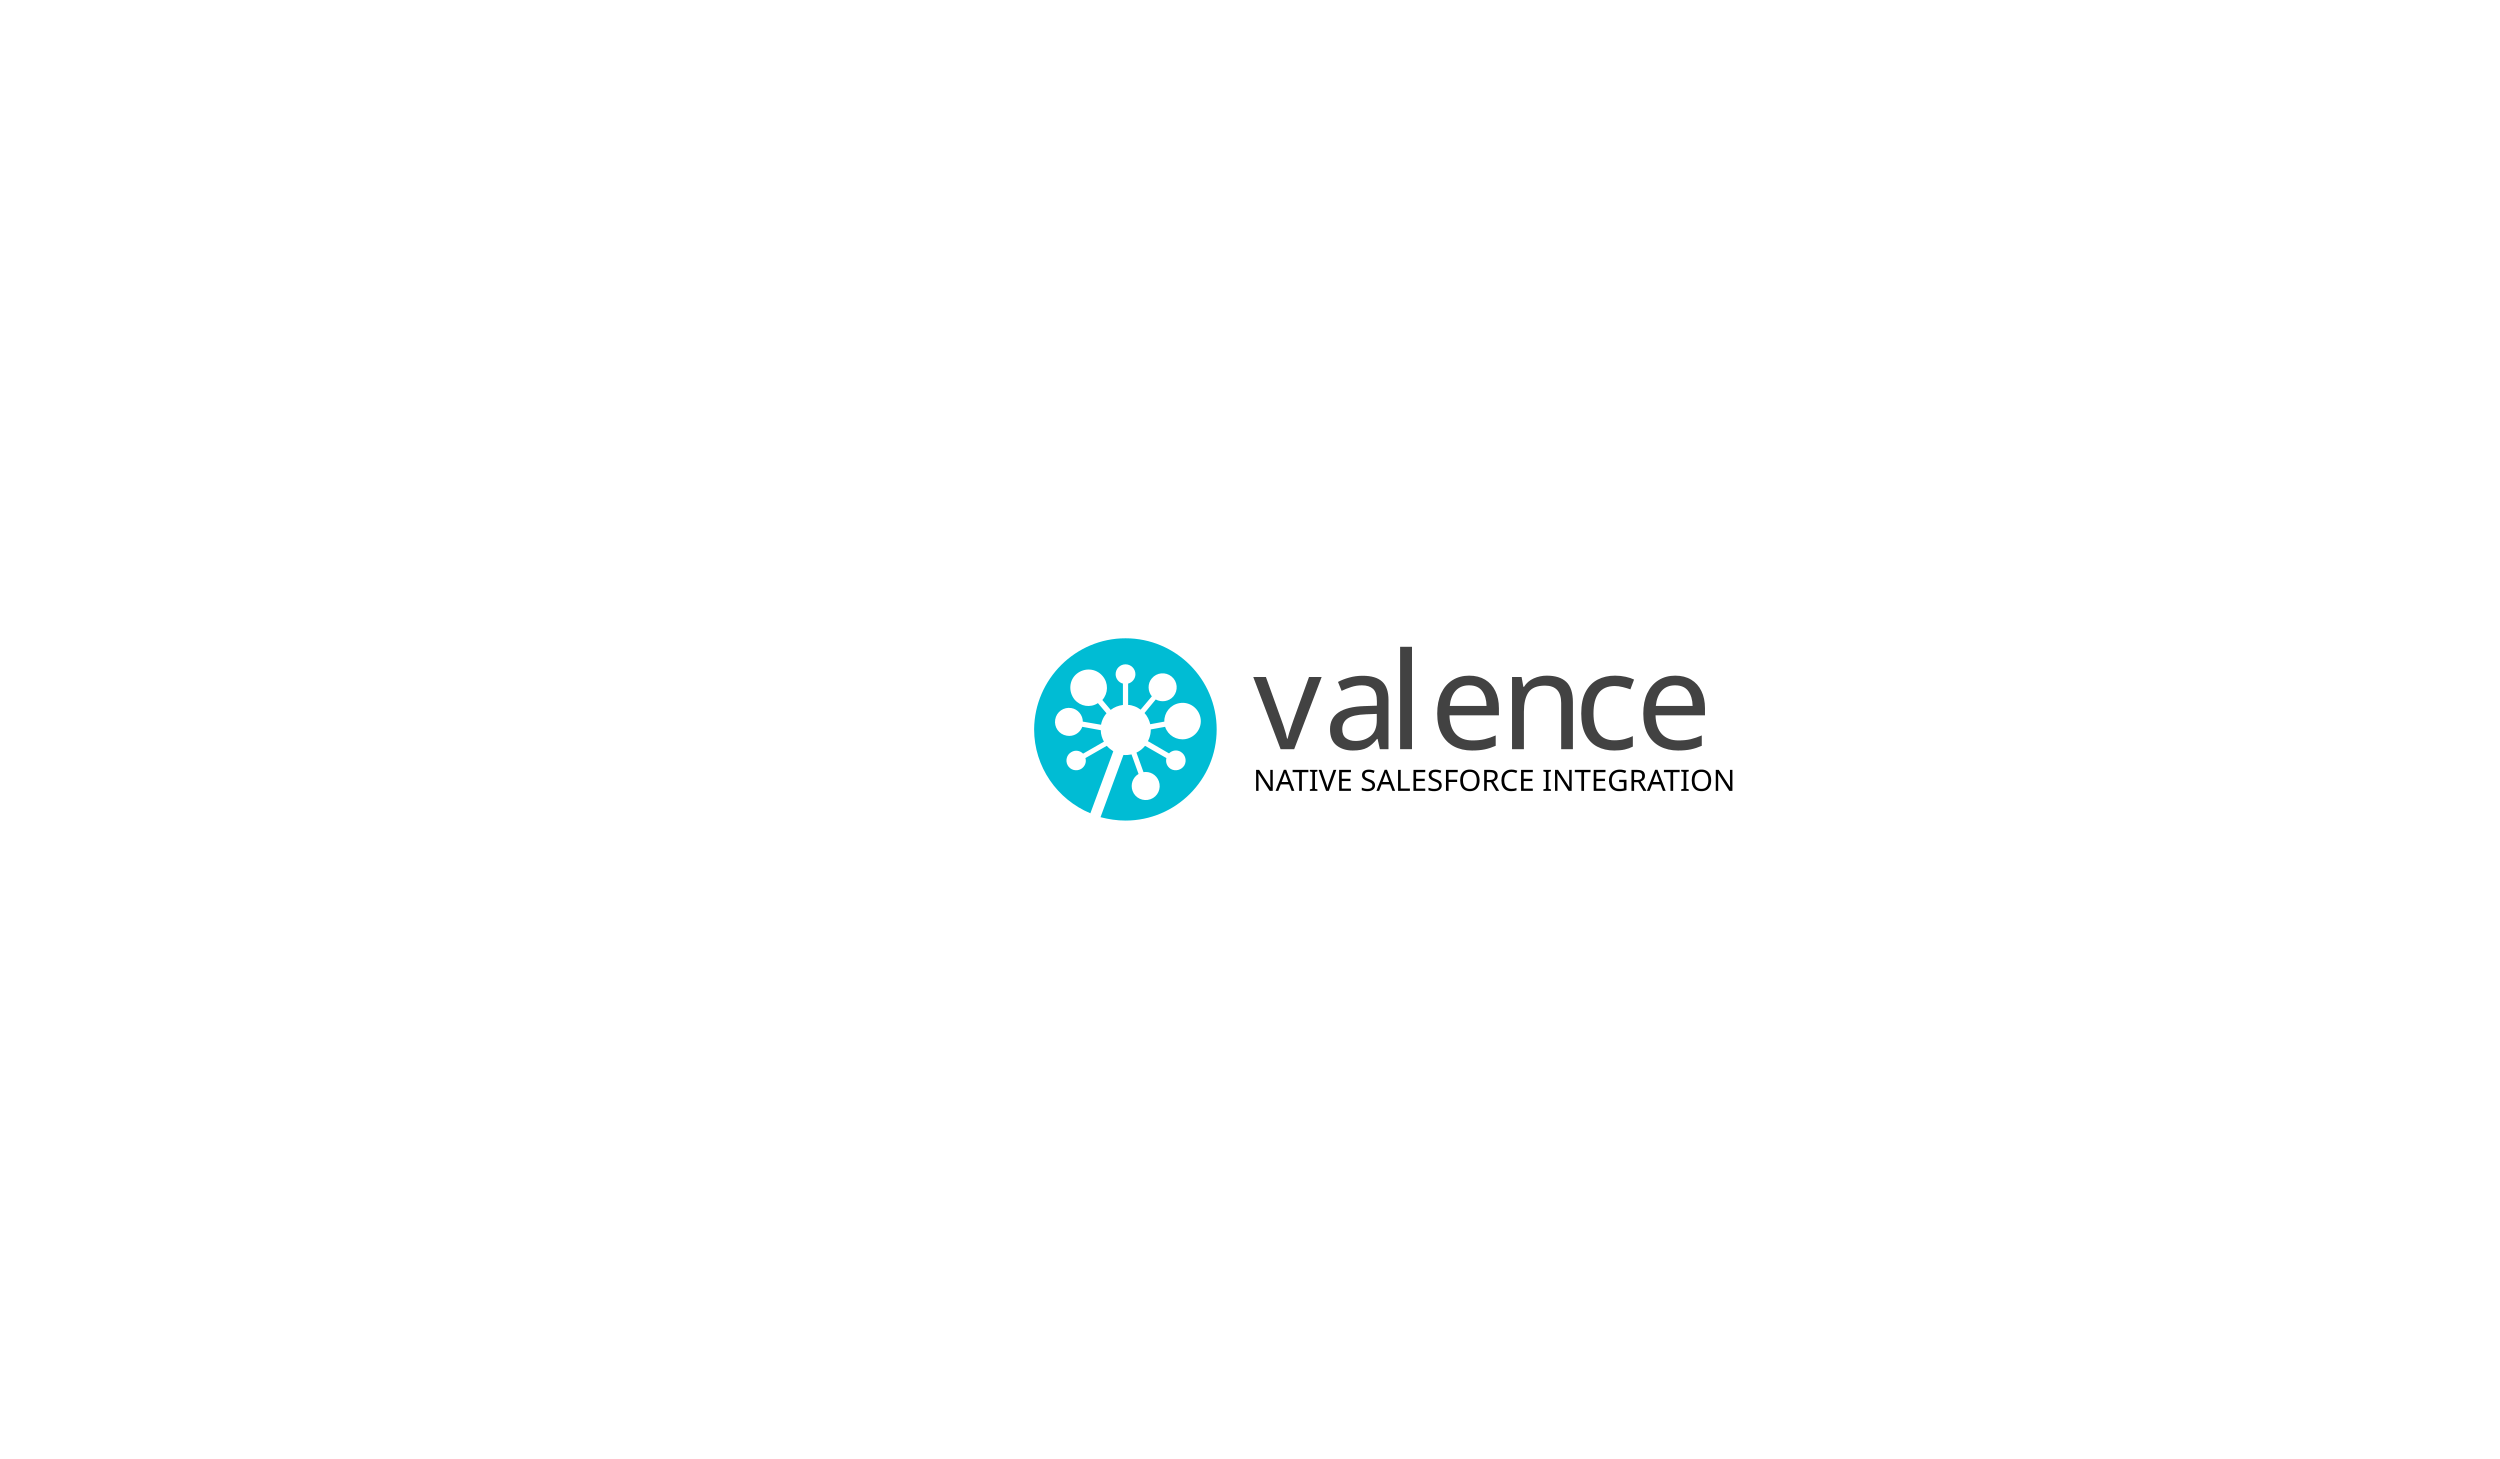
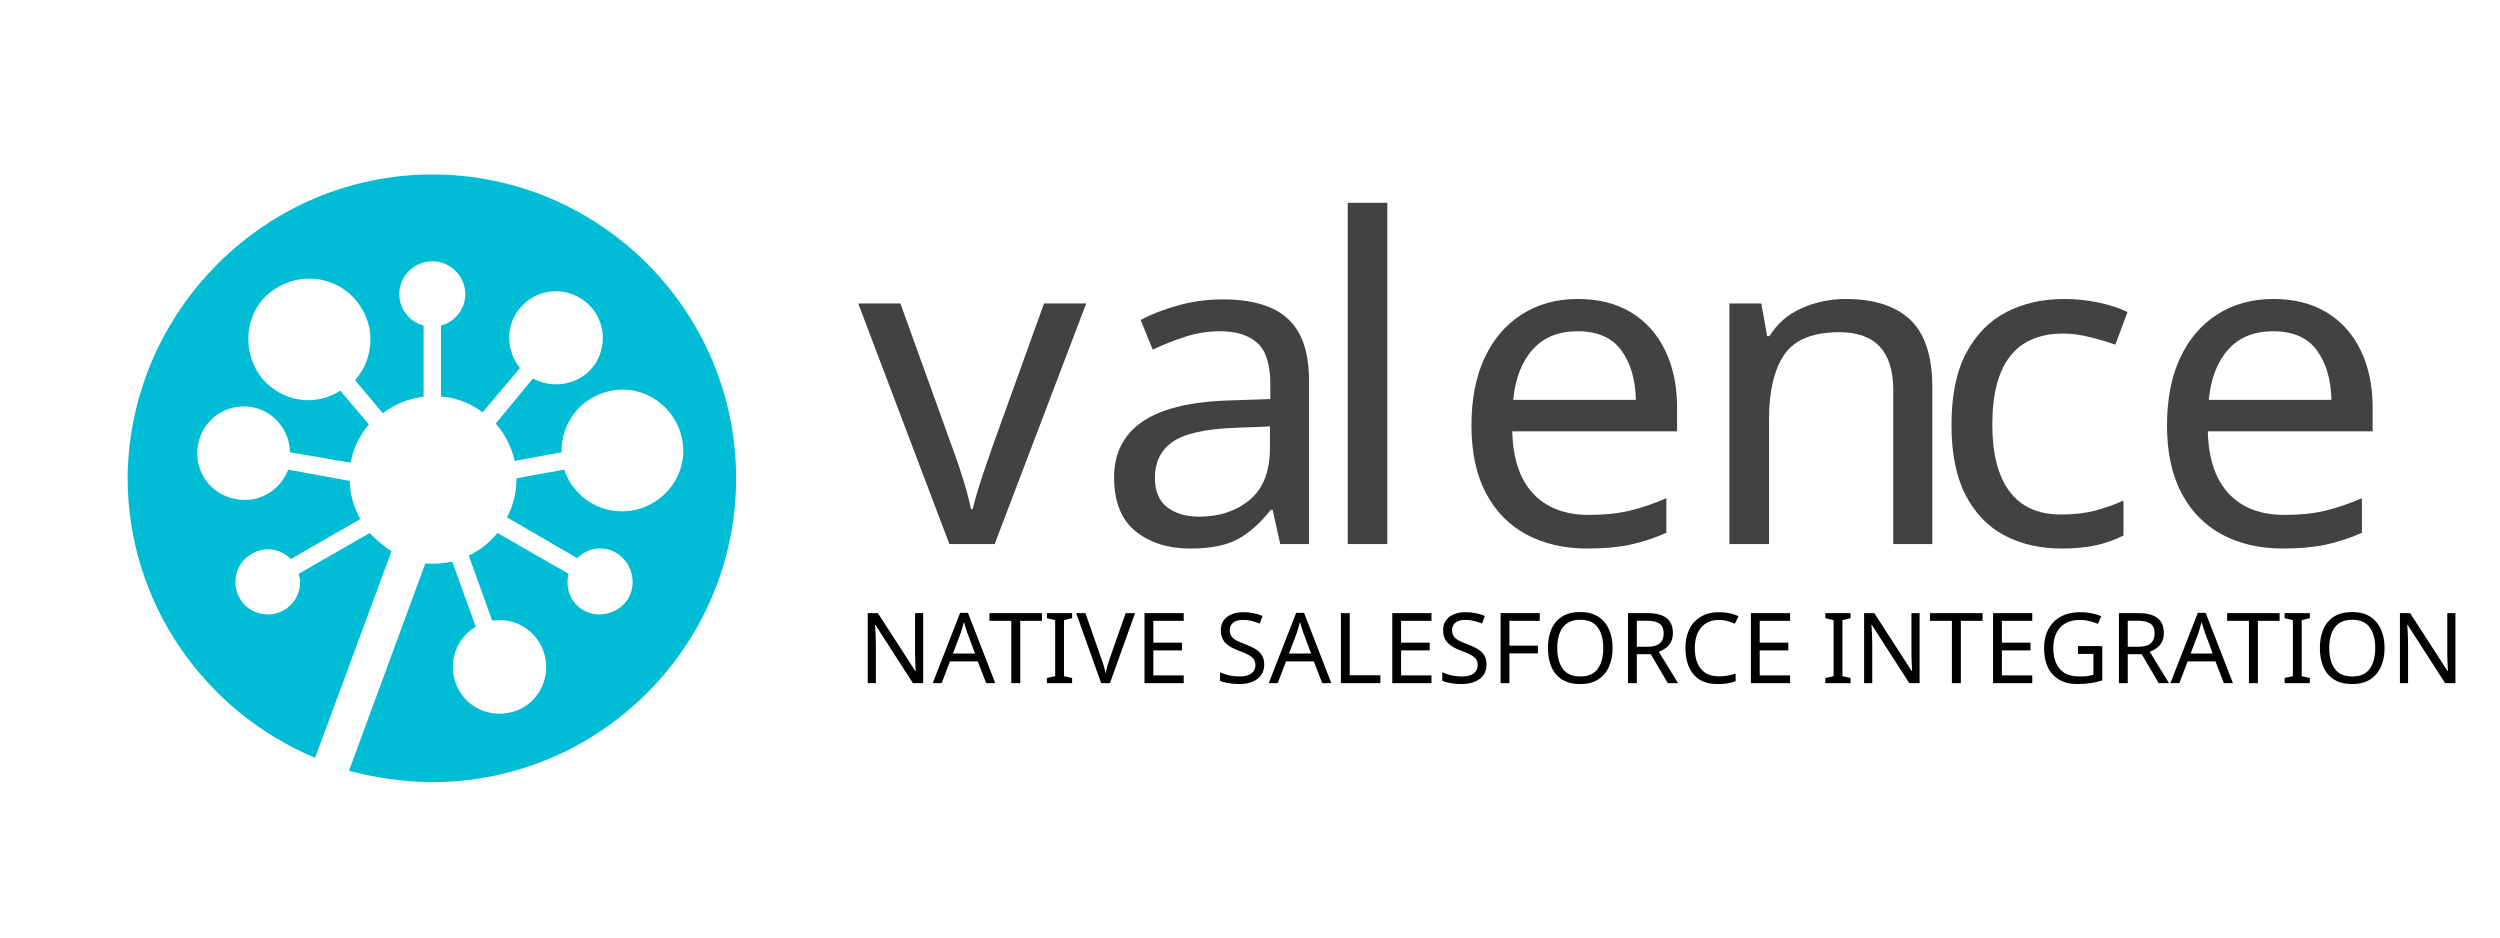
- <svg xmlns="http://www.w3.org/2000/svg" version="1.1" id="Layer_1" x="0px" y="0px" viewBox="0 0 960 560" style="enable-background:new 0 0 960 560;" xml:space="preserve">
+ <svg xmlns="http://www.w3.org/2000/svg" version="1.1" id="Layer_1" x="0px" y="0px" viewBox="0 0 288 108" style="enable-background:new 0 0 288 108;" xml:space="preserve">
  <style type="text/css">
	.st0{fill:#00BCD4;}
	.st1{fill:#424242;}
	.st2{font-family:'Aller-Bold';}
	.st3{font-size:51.726px;}
	.st4{letter-spacing:-1;}
- 	.st5{letter-spacing:-2;}
- 	.st6{font-family:'Aller';}
- 	.st7{font-size:11.291px;}
+ 	.st5{font-family:'Aller';}
+ 	.st6{font-size:11.291px;}
</style>
-   <path class="st0" d="M432.2,245.1c19.3,0,35,15.7,35,35c0,19.3-15.7,35-35,35c-3.3,0-6.5-0.5-9.6-1.3l8.8-23.9  c1.1,0.1,2.1,0,3.1-0.2l2.7,7.5c-2.2,1.3-3.2,4-2.3,6.5c1,2.8,4.1,4.2,6.9,3.2s4.2-4.1,3.2-6.9c-0.9-2.5-3.4-3.9-5.9-3.5l-2.7-7.5  c1.3-0.6,2.4-1.5,3.3-2.6l8.2,4.7c-0.4,1.6,0.2,3.3,1.7,4.2c1.8,1,4.1,0.4,5.2-1.4c1-1.8,0.4-4.1-1.4-5.2c-1.5-0.9-3.3-0.6-4.5,0.6  l-8.1-4.7c0.2-0.3,0.3-0.7,0.5-1.1c0.4-1.1,0.6-2.2,0.6-3.4l5.5-1c1.1,3.3,4.4,5.3,7.9,4.7c3.8-0.7,6.4-4.3,5.7-8.1  c-0.7-3.8-4.3-6.4-8.1-5.7c-3.5,0.6-5.9,3.7-5.8,7.1l-5.4,1c-0.4-1.6-1.1-3.1-2.2-4.3l4.3-5.2c2.2,1.2,5.1,0.8,6.8-1.2  c1.9-2.3,1.6-5.7-0.7-7.6c-2.3-1.9-5.7-1.6-7.6,0.7c-1.7,2-1.6,4.9,0,6.9l-4.3,5.1c-0.7-0.5-1.5-1-2.4-1.3c-0.8-0.3-1.6-0.5-2.4-0.5  v-8.2c1.6-0.4,2.8-1.9,2.8-3.6c0-2.1-1.7-3.8-3.8-3.8s-3.8,1.7-3.8,3.8c0,1.7,1.2,3.2,2.8,3.6v8.2c-1.7,0.2-3.4,0.9-4.7,1.9  l-3.2-3.8c2.3-2.6,2.4-6.5,0.1-9.2c-2.5-3-6.9-3.3-9.9-0.9s-3.3,6.9-0.9,9.9c2.3,2.7,6.1,3.3,9,1.4l3.3,3.9  c-0.7,0.8-1.3,1.8-1.7,2.9c-0.2,0.5-0.3,1-0.4,1.5l-7-1.2c0-2.5-1.9-4.8-4.4-5.2c-2.9-0.5-5.7,1.4-6.2,4.4c-0.5,2.9,1.4,5.7,4.4,6.2  c2.6,0.5,5.1-1,6-3.4l7.1,1.3c0,1.6,0.5,3.1,1.2,4.4l-8,4.6c-1.2-1.2-3-1.5-4.5-0.6c-1.8,1-2.4,3.3-1.4,5.1c1,1.8,3.3,2.4,5.1,1.4  c1.5-0.9,2.2-2.6,1.7-4.2l8.2-4.7c0.7,0.8,1.6,1.5,2.5,2.1l-8.8,23.8c-12.7-5.3-21.6-17.8-21.6-32.3  C397.3,260.8,413,245.1,432.2,245.1z" />
+   <path class="st0" d="M49.8,20.1c19.3,0,35,15.7,35,35s-15.7,35-35,35c-3.3,0-6.5-0.5-9.6-1.3L49,64.9c1.1,0.1,2.1,0,3.1-0.2l2.7,7.5  c-2.2,1.3-3.2,4-2.3,6.5c1,2.8,4.1,4.2,6.9,3.2s4.2-4.1,3.2-6.9c-0.9-2.5-3.4-3.9-5.9-3.5L54,64c1.3-0.6,2.4-1.5,3.3-2.6l8.2,4.7  c-0.4,1.6,0.2,3.3,1.7,4.2c1.8,1,4.1,0.4,5.2-1.4c1-1.8,0.4-4.1-1.4-5.2c-1.5-0.9-3.3-0.6-4.5,0.6l-8.1-4.7c0.2-0.3,0.3-0.7,0.5-1.1  c0.4-1.1,0.6-2.2,0.6-3.4l5.5-1c1.1,3.3,4.4,5.3,7.9,4.7c3.8-0.7,6.4-4.3,5.7-8.1c-0.7-3.8-4.3-6.4-8.1-5.7  c-3.5,0.6-5.9,3.7-5.8,7.1l-5.4,1c-0.4-1.6-1.1-3.1-2.2-4.3l4.3-5.2c2.2,1.2,5.1,0.8,6.8-1.2c1.9-2.3,1.6-5.7-0.7-7.6  c-2.3-1.9-5.7-1.6-7.6,0.7c-1.7,2-1.6,4.9,0,6.9l-4.3,5.1c-0.7-0.5-1.5-1-2.4-1.3c-0.8-0.3-1.6-0.5-2.4-0.5v-8.2  c1.6-0.4,2.8-1.9,2.8-3.6c0-2.1-1.7-3.8-3.8-3.8S46,31.8,46,33.9c0,1.7,1.2,3.2,2.8,3.6v8.2c-1.7,0.2-3.4,0.9-4.7,1.9l-3.2-3.8  c2.3-2.6,2.4-6.5,0.1-9.2c-2.5-3-6.9-3.3-9.9-0.9s-3.3,6.9-0.9,9.9c2.3,2.7,6.1,3.3,9,1.4l3.3,3.9c-0.7,0.8-1.3,1.8-1.7,2.9  c-0.2,0.5-0.3,1-0.4,1.5l-7-1.2c0-2.5-1.9-4.8-4.4-5.2c-2.9-0.5-5.7,1.4-6.2,4.4c-0.5,2.9,1.4,5.7,4.4,6.2c2.6,0.5,5.1-1,6-3.4  l7.1,1.3c0,1.6,0.5,3.1,1.2,4.4l-8,4.6c-1.2-1.2-3-1.5-4.5-0.6c-1.8,1-2.4,3.3-1.4,5.1c1,1.8,3.3,2.4,5.1,1.4  c1.5-0.9,2.2-2.6,1.7-4.2l8.2-4.7c0.7,0.8,1.6,1.5,2.5,2.1l-8.8,23.8C23.6,82,14.7,69.5,14.7,55C14.9,35.8,30.6,20.1,49.8,20.1z" />
  <g>
-     <text transform="matrix(1 0 0 1 481.2507 287.6832)">
-       <tspan x="0" y="0" class="st1 st2 st3 st4">v</tspan>
-       <tspan x="27.1" y="0" class="st1 st2 st3 st5">a</tspan>
-       <tspan x="52" y="0" class="st1 st2 st3 st4">l</tspan>
-       <tspan x="67.8" y="0" class="st1 st2 st3 st5">en</tspan>
-       <tspan x="123.1" y="0" class="st1 st2 st3 st4">ce</tspan>
-     </text>
-     <text transform="matrix(1 0 0 1 481.2507 303.7014)" class="st6 st7">NATIVE SALESFORCE INTEGRATION</text>
+     <text transform="matrix(1 0 0 1 98.8674 62.676)" class="st1 st2 st3">v</text>
+     <text transform="matrix(1 0 0 1 125.9674 62.676)" class="st1 st2 st3 st4">a</text>
+     <text transform="matrix(1 0 0 1 150.8674 62.676)" class="st1 st2 st3">l</text>
+     <text transform="matrix(1 0 0 1 166.6675 62.676)" class="st1 st2 st3 st4">en</text>
+     <text transform="matrix(1 0 0 1 221.9674 62.676)" class="st1 st2 st3">ce</text>
+     <text transform="matrix(1 0 0 1 98.8674 78.6942)" class="st5 st6">NATIVE SALESFORCE INTEGRATION</text>
  </g>
</svg>
